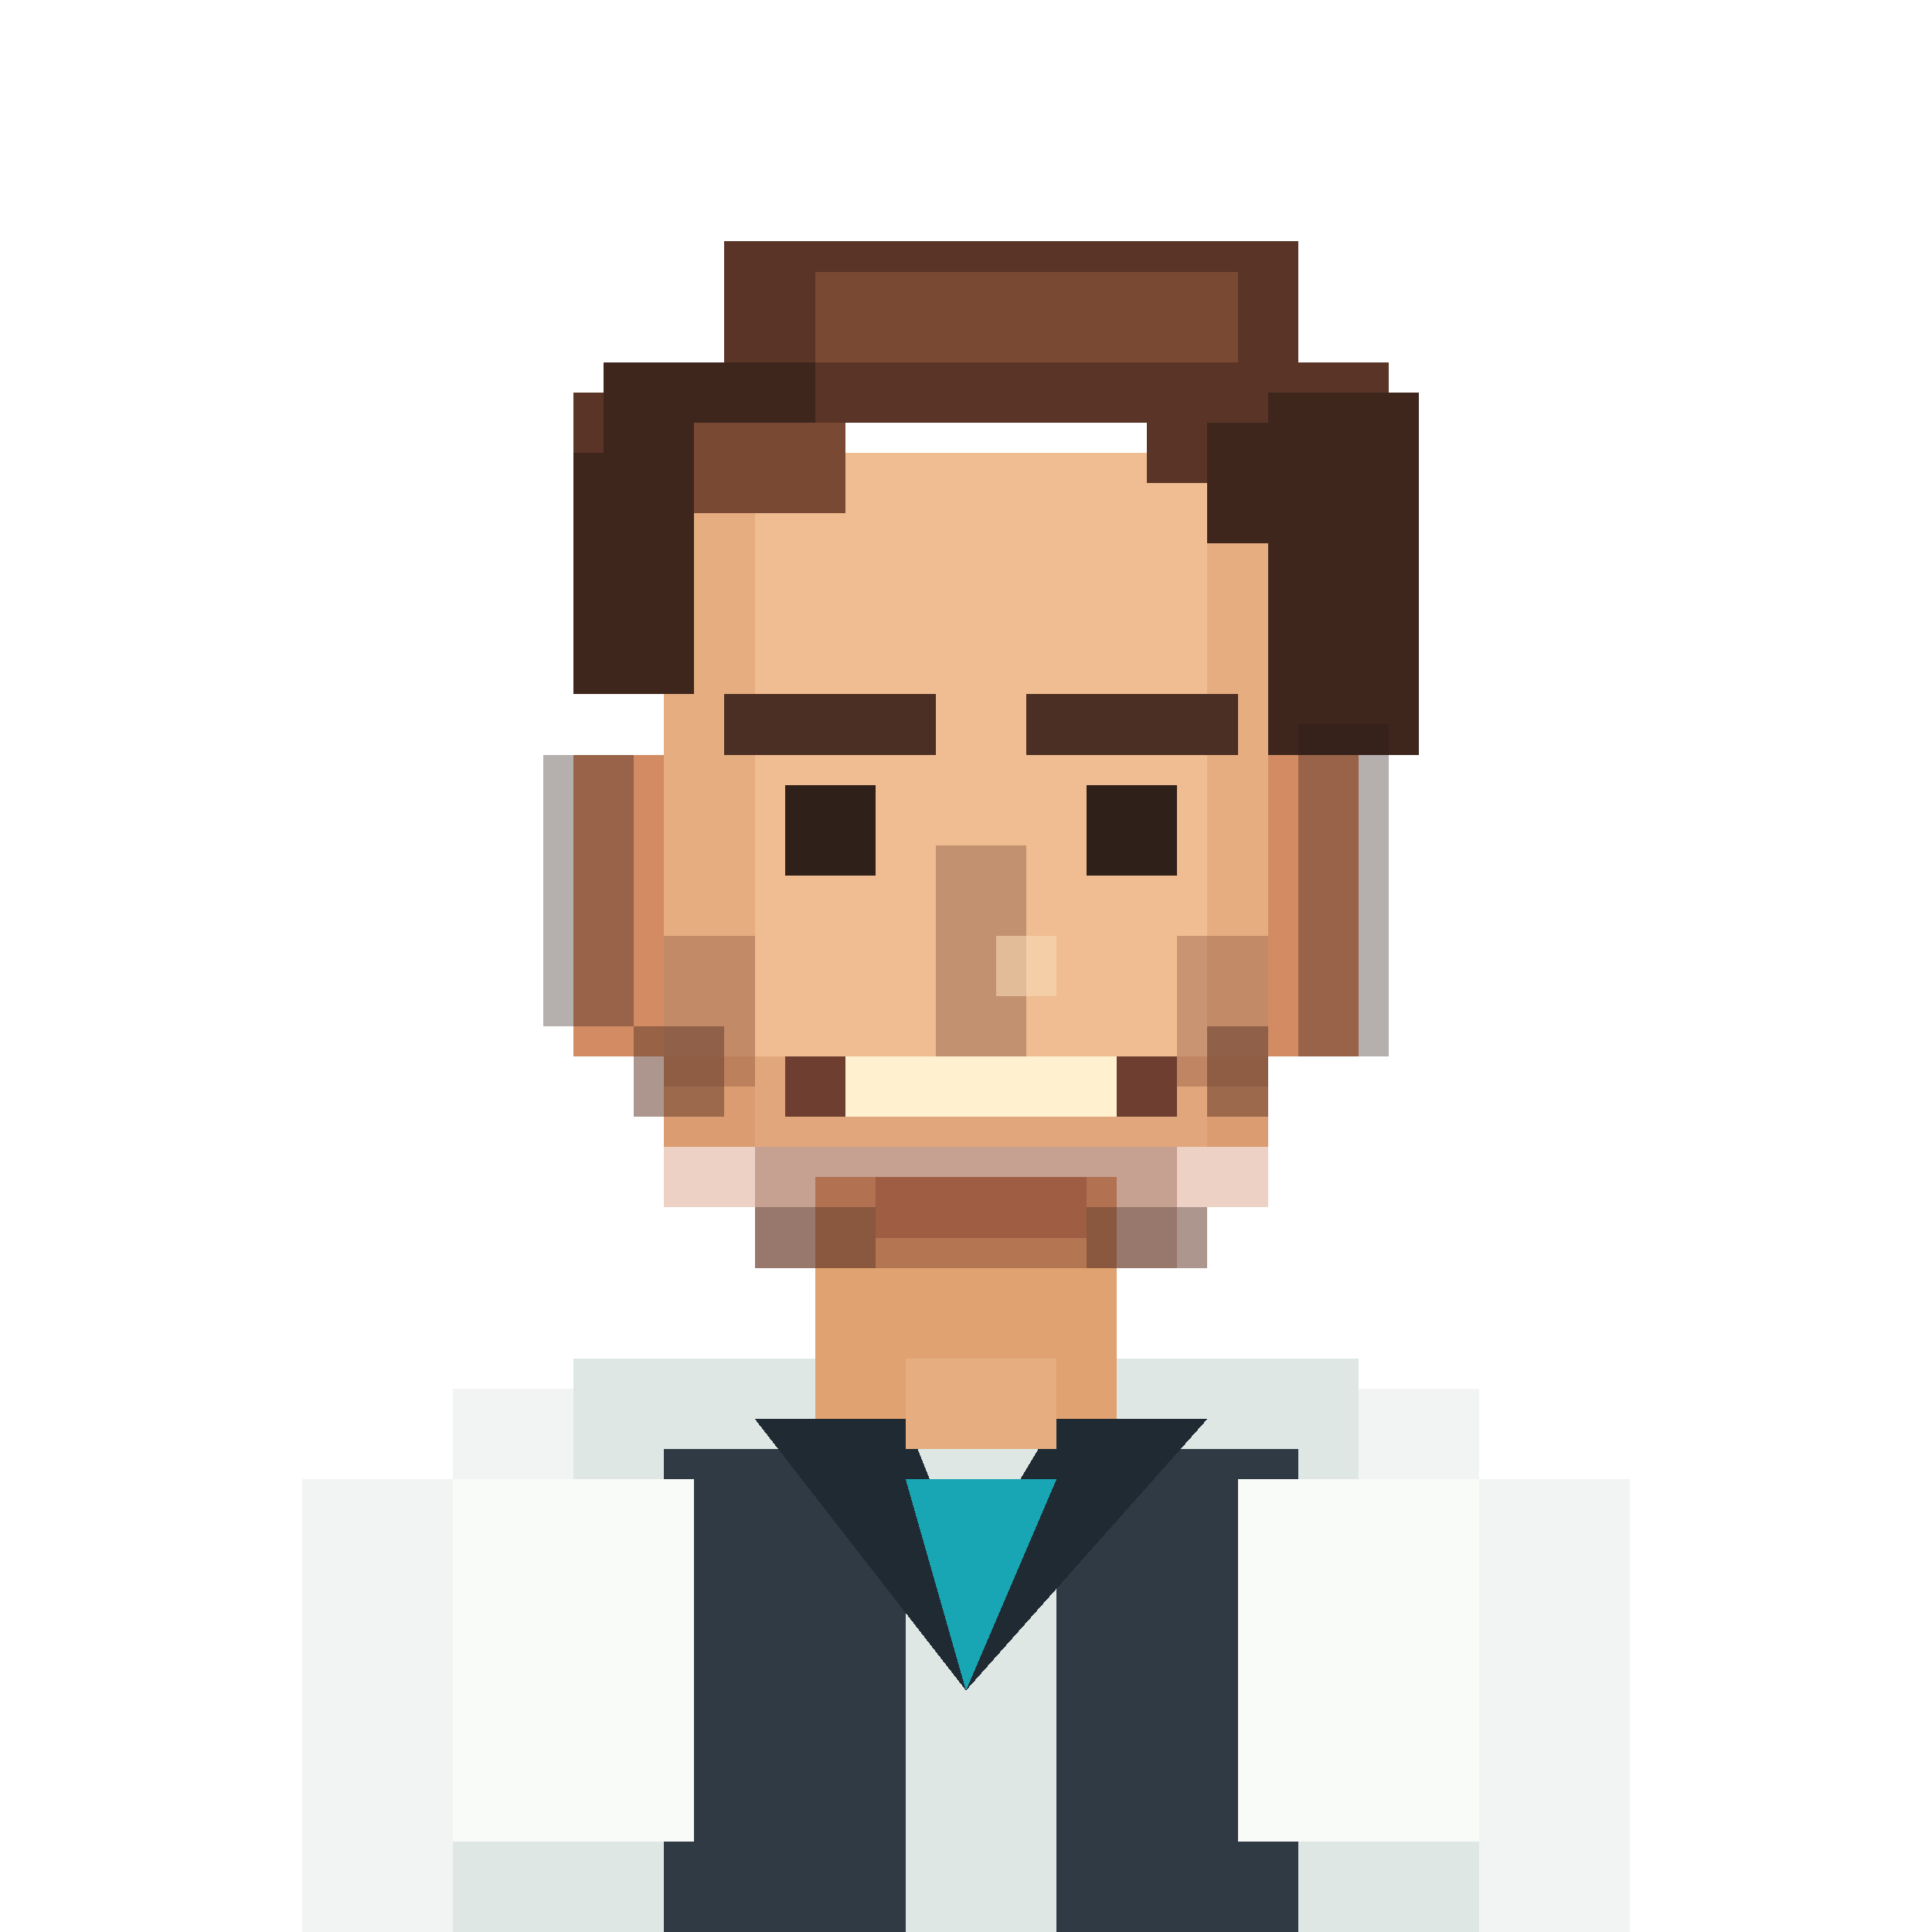
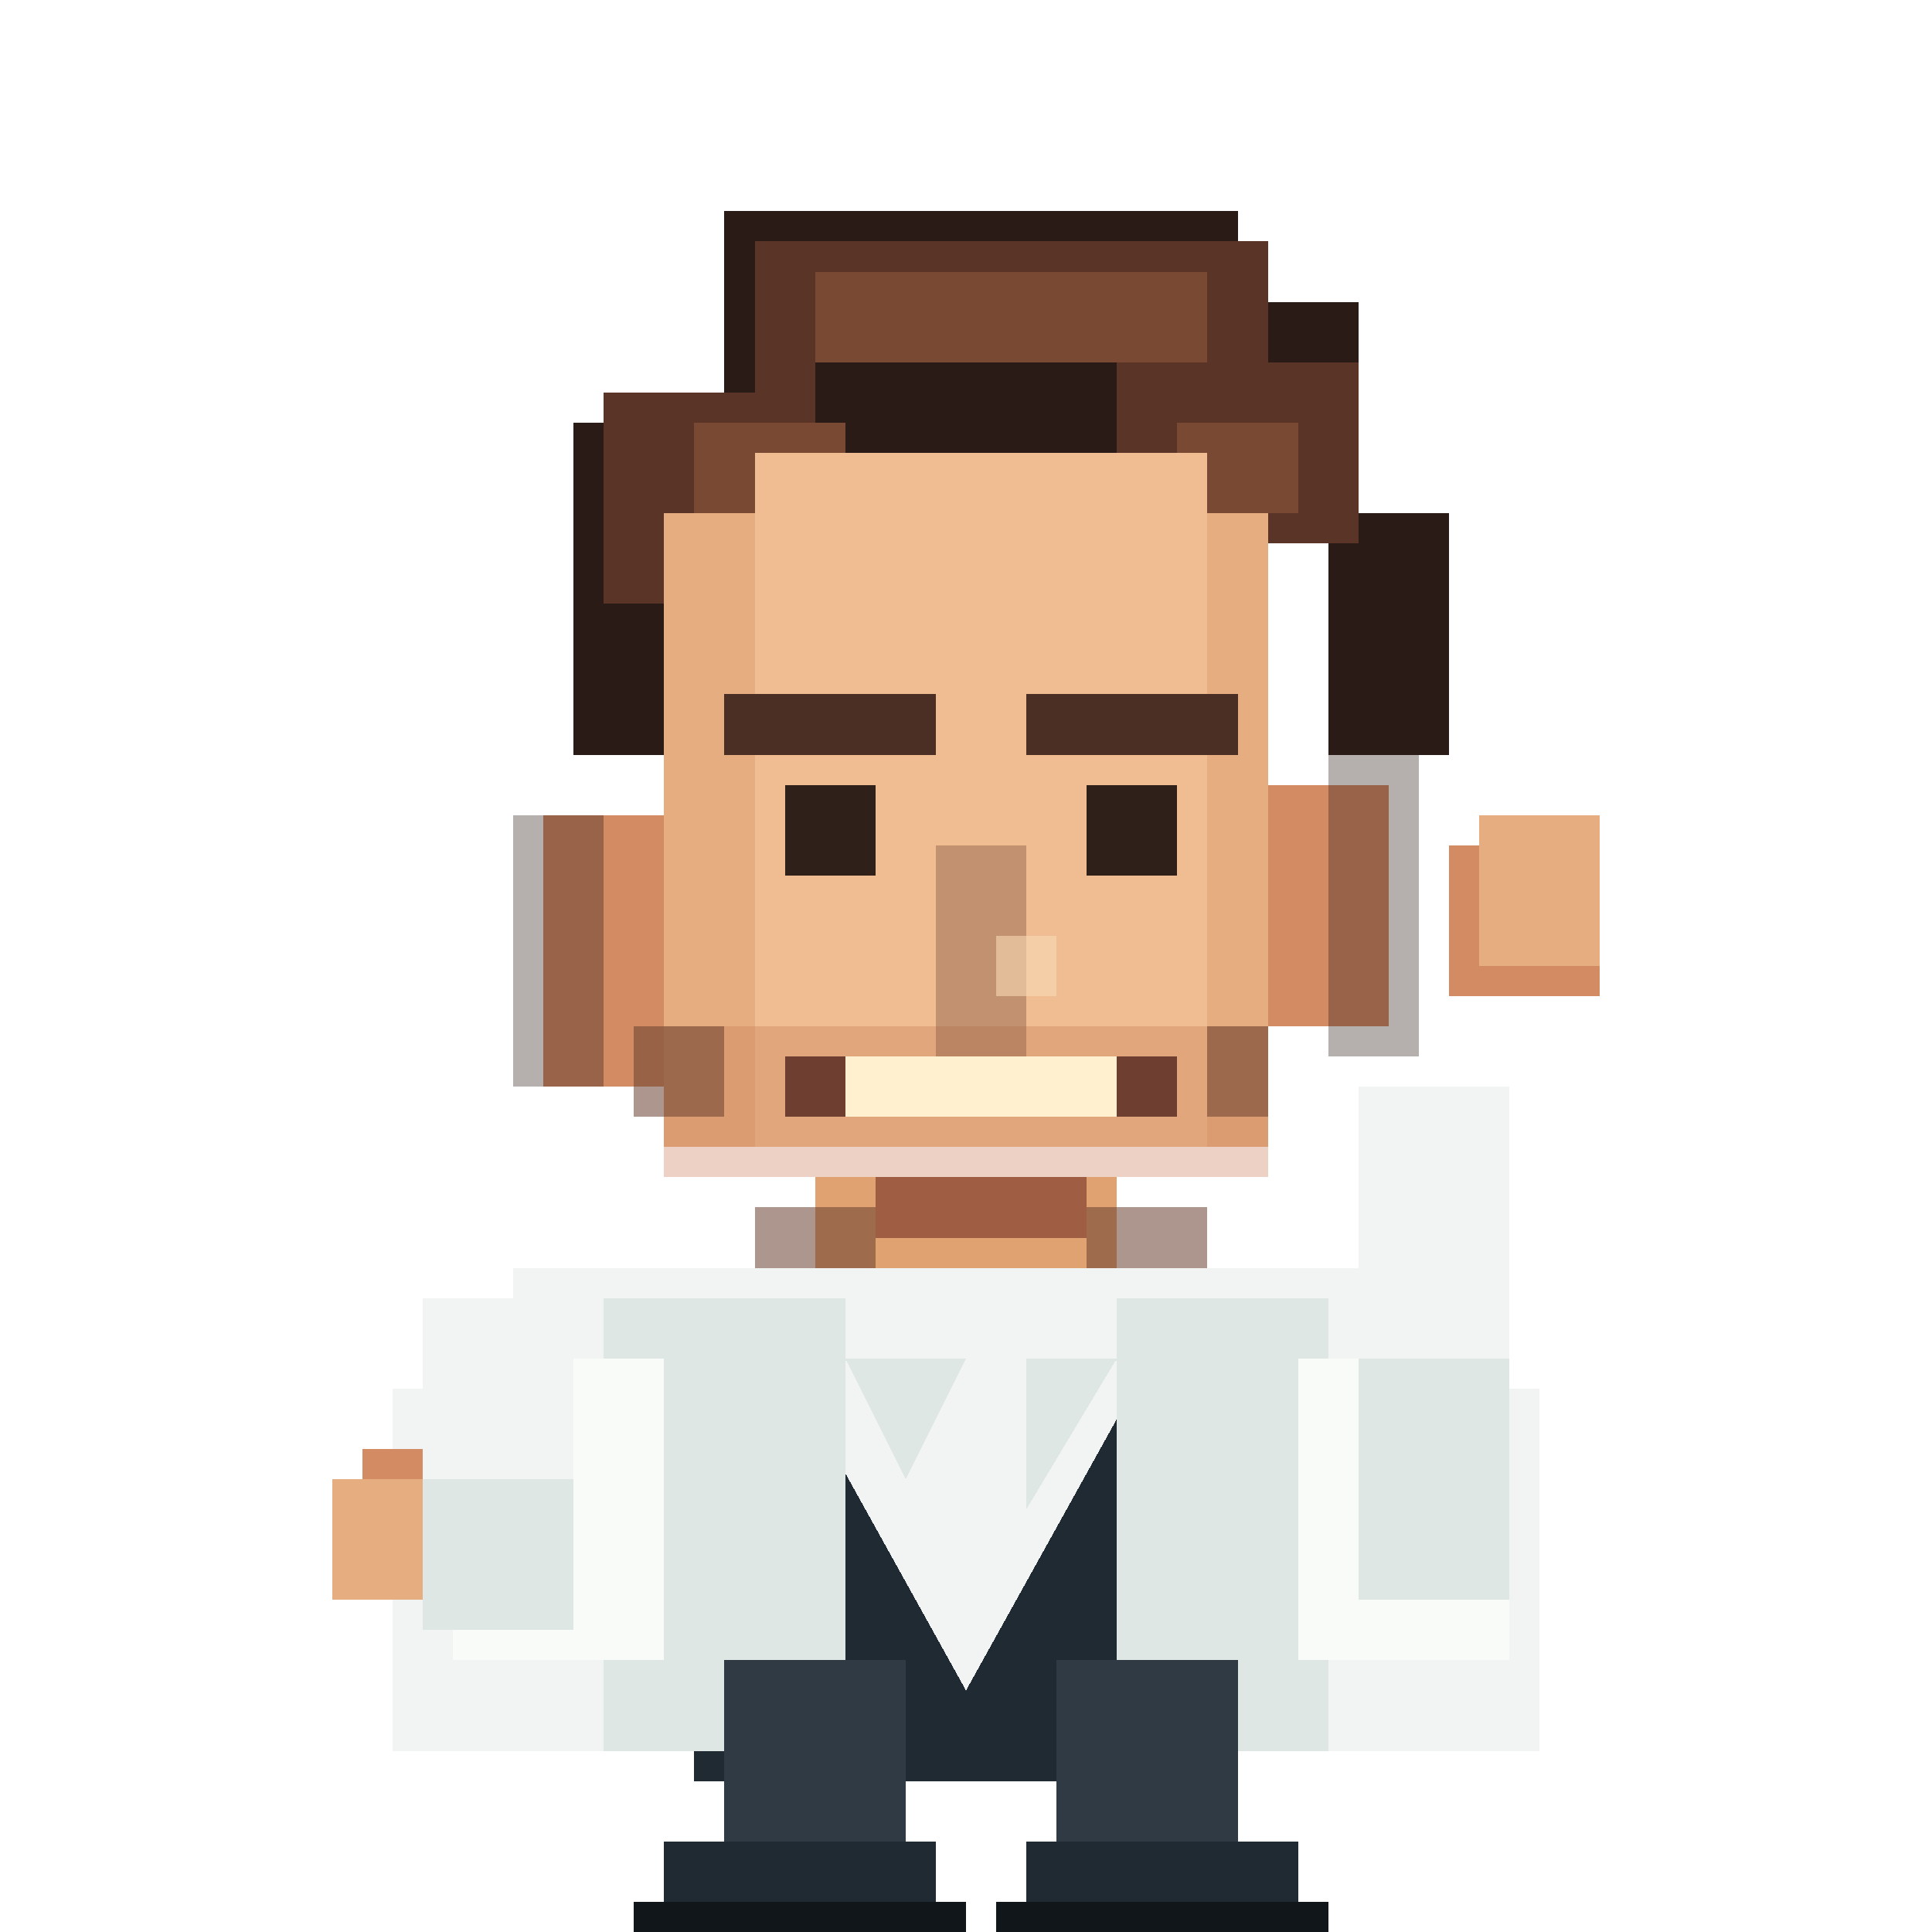
<svg xmlns="http://www.w3.org/2000/svg" viewBox="0 0 64 64" shape-rendering="crispEdges">
-   <path fill="#f1f4f2" d="M15 46h34v3h5v15H10V49h5z" />
-   <path fill="#dfe7e5" d="M19 45h26v4h4v15H15V49h4z" />
-   <path fill="#2f3a44" d="M22 48h8v16h-8zM35 48h8v16h-8z" />
-   <path fill="#e0a271" d="M27 39h10v8H27z" />
-   <path fill="#b96f4d" d="M27 39h10v3H27z" opacity=".45" />
-   <path fill="#d28b63" d="M19 25h5v10h-5zM40 25h5v10h-5z" />
+   <path fill="#2b1b16" d="M24 7h17v3h4v7h3v8h-4v-7h-4v-3H27v3h-4v7h-4V14h5z" />
+   <path fill="#5a3527" d="M25 8h17v4h3v6h-4v-3h-4v-3H27v3h-4v5h-3v-7h5z" />
+   <path fill="#7a4934" d="M27 9h13v3H27zM23 14h5v3h-5zM39 14h4v3h-4z" />
+   <path fill="#d28b63" d="M18 27h5v9h-5zM41 26h5v8h-5z" />
  <path fill="#e5ad80" d="M22 17h20v21H22z" />
  <path fill="#efbd91" d="M25 15h15v23H25z" />
-   <path fill="#c97b55" d="M22 35h20v5H22z" opacity=".35" />
-   <path fill="#8a523d" d="M22 31h3v5h-3zM39 31h3v5h-3zM25 38h14v4H25z" opacity=".38" />
-   <path fill="#5a3527" d="M24 8h19v4h3v8h-4v-4h-4v-2H27v2h-4v5h-4v-8h5z" />
-   <path fill="#3e261d" d="M20 12h7v5h-4v6h-4v-8h1zM42 13h5v12h-5v-7h-2v-4h2z" />
-   <path fill="#7a4934" d="M27 9h14v3H27zM23 14h5v3h-5z" />
+   <path fill="#c97b55" d="M22 34h20v5H22z" opacity=".35" />
  <path fill="#4b2e24" d="M24 23h7v2h-7zM34 23h7v2h-7z" />
  <path fill="#2f201a" d="M26 26h3v3h-3zM36 26h3v3h-3z" />
  <path fill="#8b5a45" d="M31 28h3v7h-3z" opacity=".45" />
  <path fill="#f7d9b5" d="M33 31h2v2h-2z" opacity=".6" />
  <path fill="#6e3f31" d="M26 35h13v2H26z" />
  <path fill="#fff0cf" d="M28 35h9v2h-9z" />
+   <path fill="#e0a271" d="M27 39h10v5H27z" />
  <path fill="#9f5d43" d="M29 39h7v2h-7z" />
+   <path fill="#1f2a33" d="M26 44h12v4h3v11H23V48h3z" />
+   <path fill="#18a6b4" d="M30 46h5l-3 7z" />
+   <path fill="#f1f4f2" d="M17 42h30v4h4v12h-9V47h-5l-5 9-5-9h-5v11h-9V46h4z" />
+   <path fill="#dfe7e5" d="M20 43h8v15h-8zM37 43h7v15h-7zM28 45h4l-2 4zM34 45h3l-3 5z" />
+   <path fill="#f8fbf7" d="M15 45h7v10h-7zM43 45h7v10h-7z" />
+   <path fill="#d28b63" d="M12 48h5v5h-5zM48 28h5v5h-5z" />
+   <path fill="#e5ad80" d="M11 49h5v4h-5zM49 27h4v5h-4z" />
+   <path fill="#f1f4f2" d="M14 43h5v8h-5zM45 36h5v12h-5z" />
+   <path fill="#dfe7e5" d="M14 49h5v5h-5zM45 45h5v8h-5z" />
+   <path fill="#2f3a44" d="M24 55h6v7h-6zM35 55h6v7h-6z" />
+   <path fill="#1f2a33" d="M22 61h9v3h-9zM34 61h9v3h-9z" />
+   <path fill="#11161b" d="M21 63h11v1H21zM33 63h11v1H33z" />
  <path fill="#67402f" d="M21 34h3v3h-3zM40 34h2v3h-2zM25 40h4v2h-4zM36 40h4v2h-4z" opacity=".55" />
-   <path fill="#2b1b16" d="M18 25h3v9h-3zM43 24h3v11h-3z" opacity=".35" />
-   <path fill="#1f2a33" d="M25 47h5l2 5 3-5h5l-8 9z" />
-   <path fill="#18a6b4" d="M30 49h5l-3 7z" />
-   <path fill="#f8fbf7" d="M15 49h8v12h-8zM41 49h8v12h-8z" />
-   <path fill="#e5ad80" d="M30 45h5v3h-5z" />
+   <path fill="#2b1b16" d="M17 27h3v9h-3zM44 25h3v10h-3z" opacity=".35" />
</svg>
